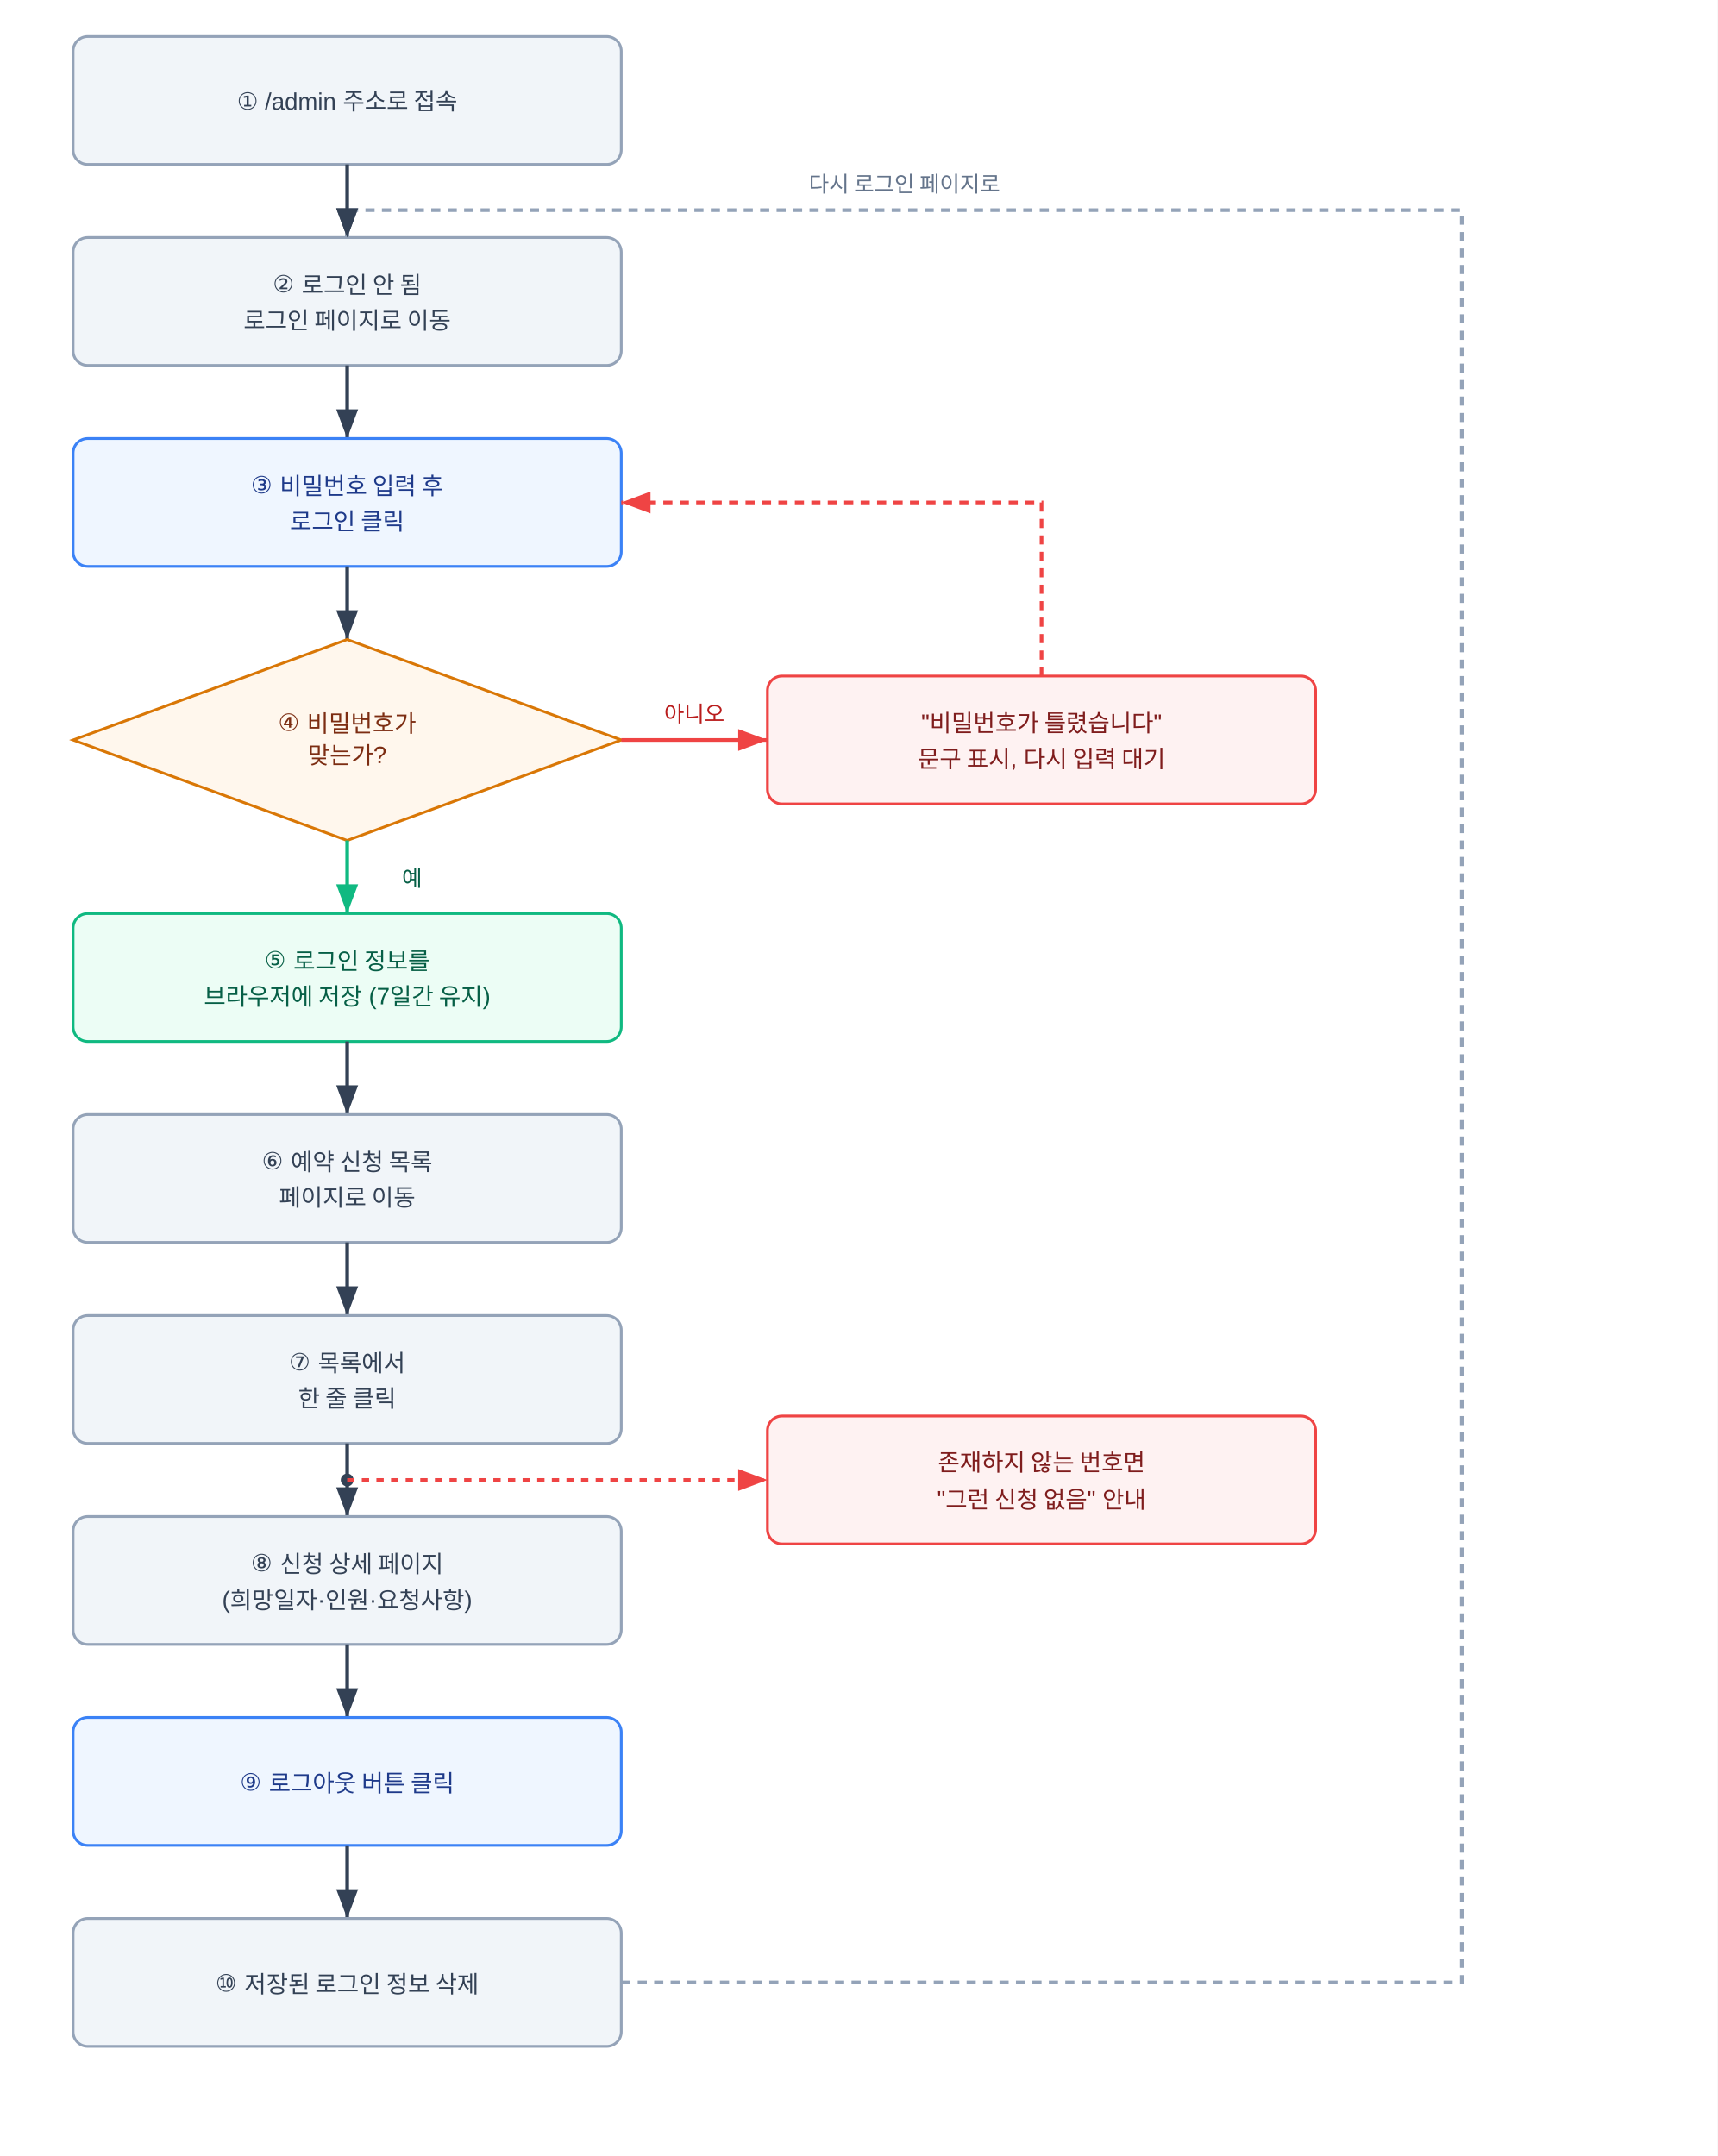
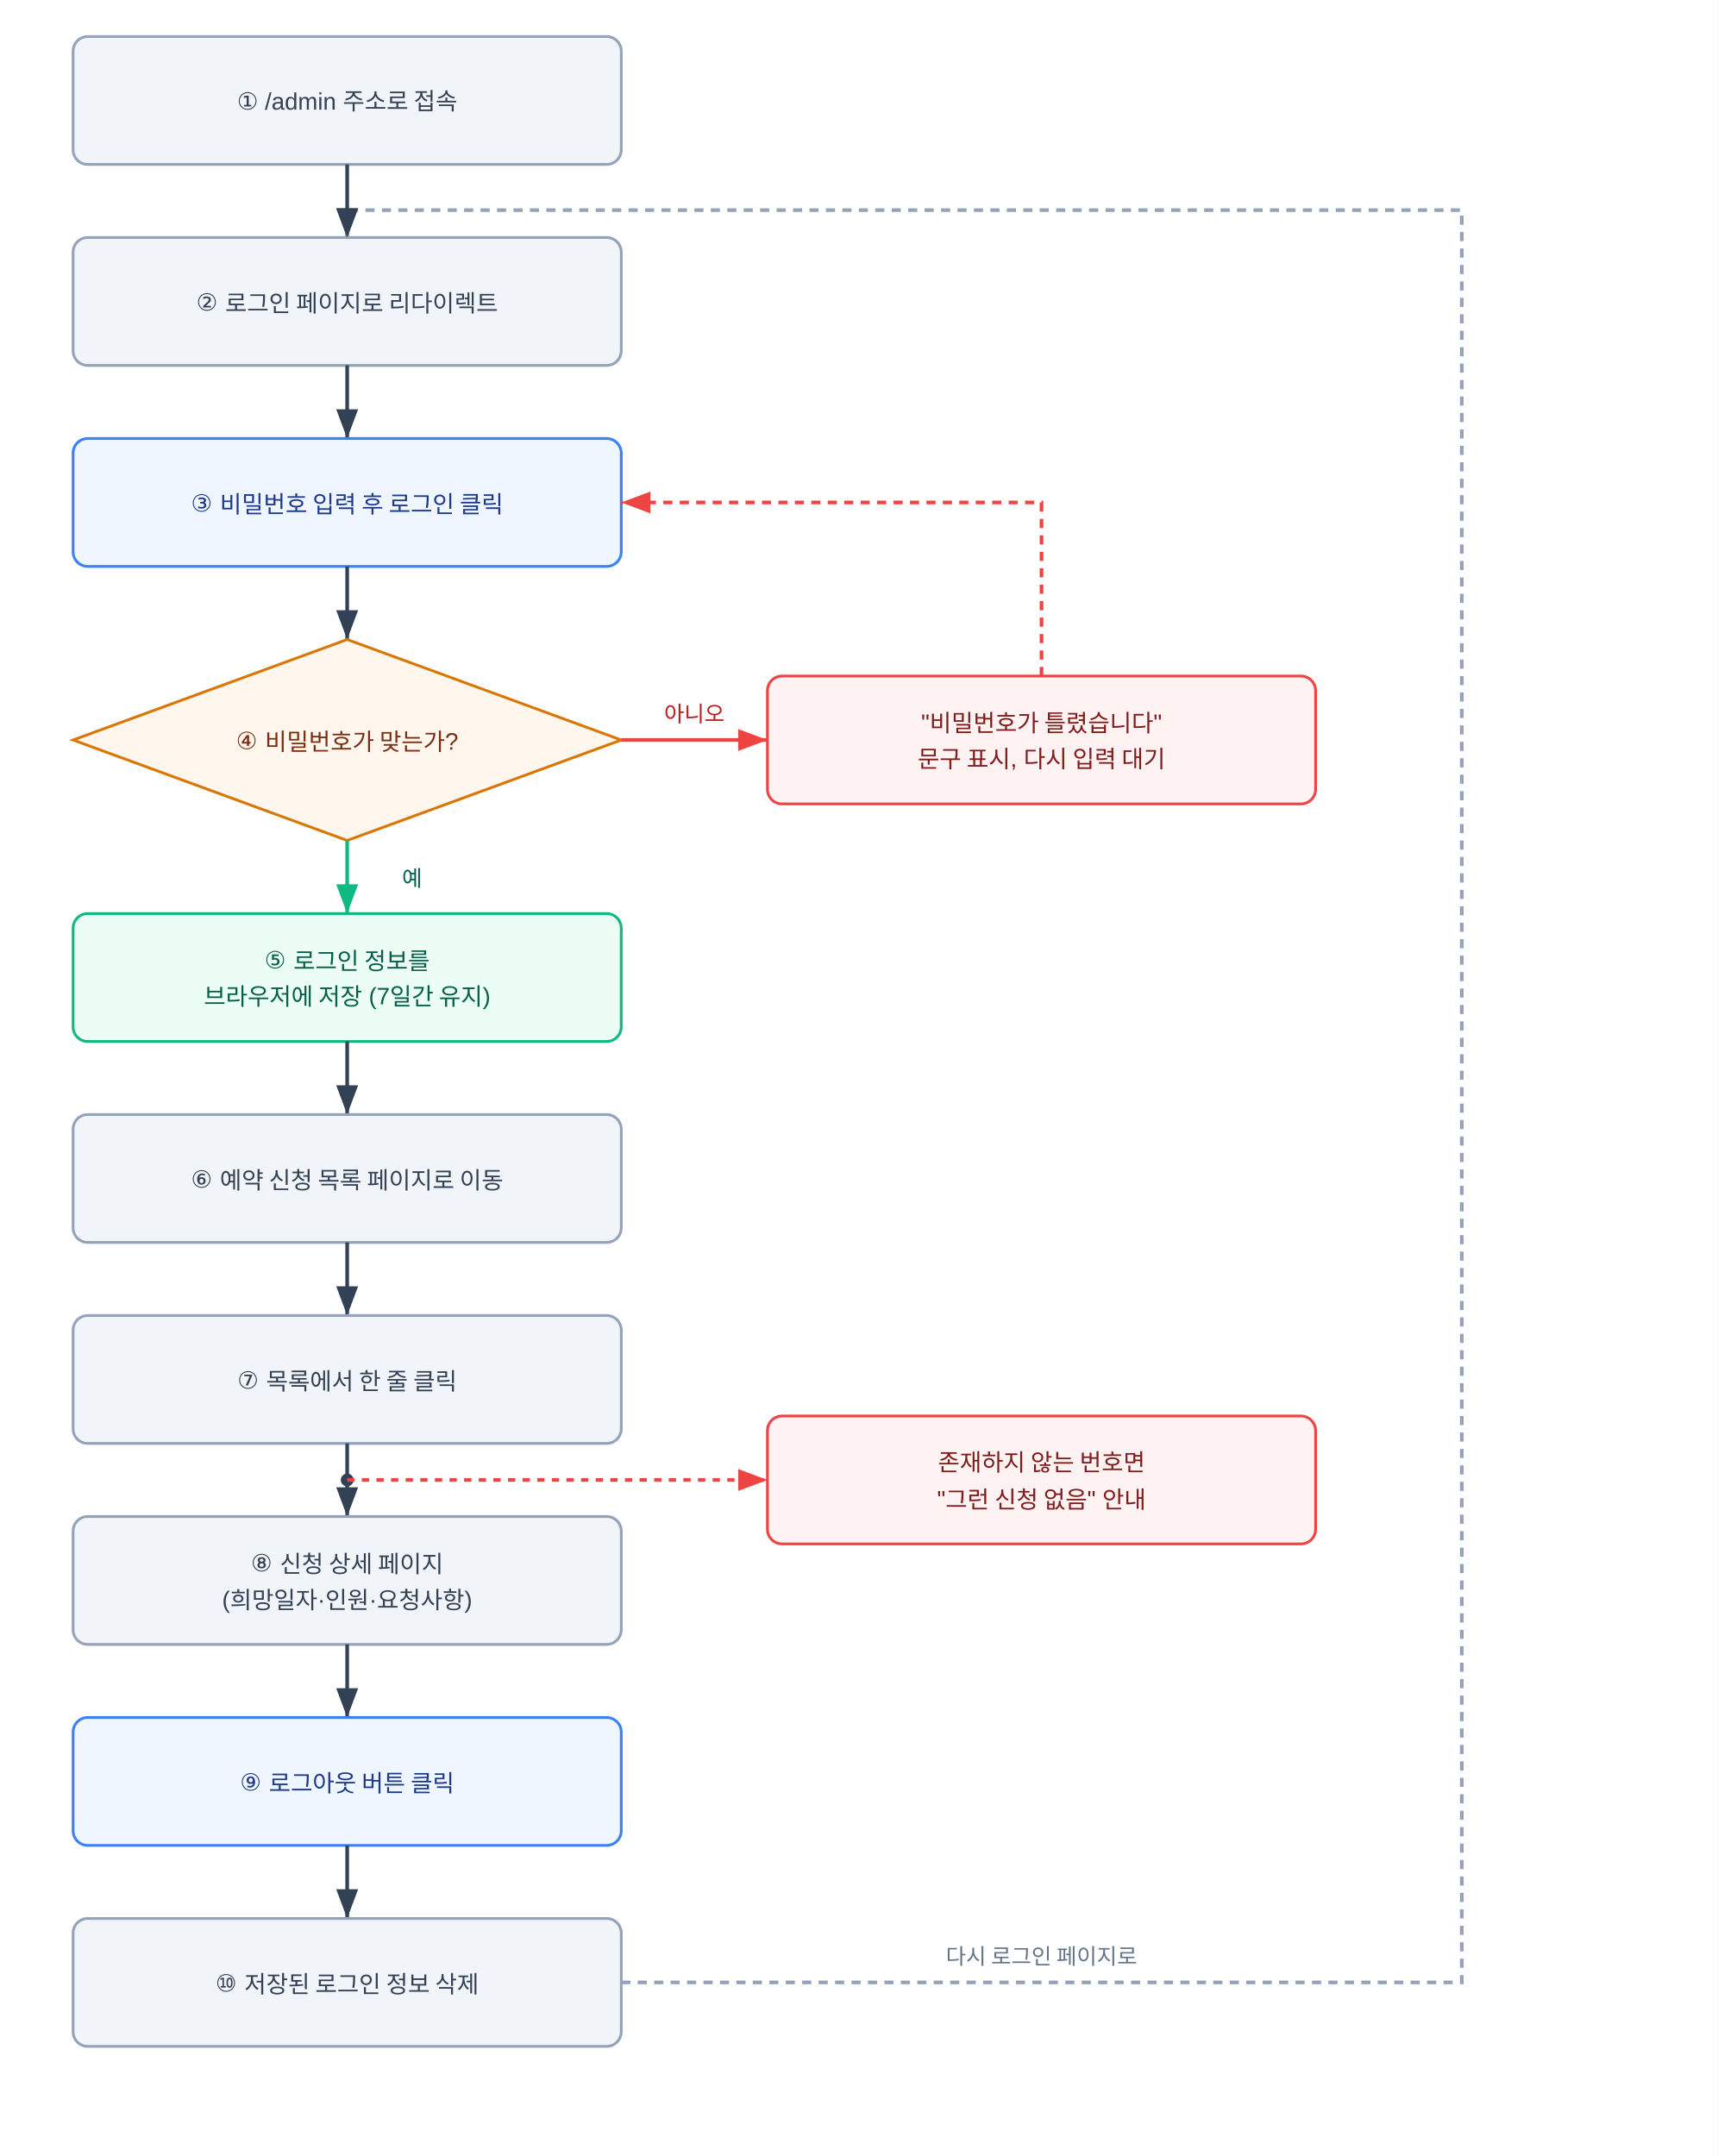
<svg xmlns="http://www.w3.org/2000/svg" viewBox="0 0 940 1180" font-family="'Segoe UI', Arial, sans-serif">
  <rect width="940" height="1180" fill="#ffffff" />
  <defs>
    <marker id="a" markerWidth="10" markerHeight="10" refX="8" refY="3" orient="auto" markerUnits="strokeWidth">
      <path d="M0,0 L8,3 L0,6 Z" fill="#334155" />
    </marker>
    <marker id="ared" markerWidth="10" markerHeight="10" refX="8" refY="3" orient="auto" markerUnits="strokeWidth">
      <path d="M0,0 L8,3 L0,6 Z" fill="#ef4444" />
    </marker>
    <marker id="agreen" markerWidth="10" markerHeight="10" refX="8" refY="3" orient="auto" markerUnits="strokeWidth">
      <path d="M0,0 L8,3 L0,6 Z" fill="#10b981" />
    </marker>
  </defs>
  <rect x="40" y="20" width="300" height="70" rx="8" fill="#f1f5f9" stroke="#94a3b8" stroke-width="1.5" />
  <text x="190" y="60" font-size="13" fill="#334155" text-anchor="middle">① /admin 주소로 접속</text>
  <line x1="190" y1="90" x2="190" y2="130" stroke="#334155" stroke-width="2" marker-end="url(#a)" />
  <rect x="40" y="130" width="300" height="70" rx="8" fill="#f1f5f9" stroke="#94a3b8" stroke-width="1.5" />
-   <text x="190" y="160" font-size="13" fill="#334155" text-anchor="middle">② 로그인 안 됨</text>
-   <text x="190" y="180" font-size="13" fill="#334155" text-anchor="middle">로그인 페이지로 이동</text>
+   <text x="190" y="170" font-size="13" fill="#334155" text-anchor="middle">② 로그인 페이지로 리다이렉트</text>
  <line x1="190" y1="200" x2="190" y2="240" stroke="#334155" stroke-width="2" marker-end="url(#a)" />
  <rect x="40" y="240" width="300" height="70" rx="8" fill="#eff6ff" stroke="#3b82f6" stroke-width="1.5" />
-   <text x="190" y="270" font-size="13" fill="#1e3a8a" text-anchor="middle">③ 비밀번호 입력 후</text>
-   <text x="190" y="290" font-size="13" fill="#1e3a8a" text-anchor="middle">로그인 클릭</text>
+   <text x="190" y="280" font-size="13" fill="#1e3a8a" text-anchor="middle">③ 비밀번호 입력 후 로그인 클릭</text>
  <line x1="190" y1="310" x2="190" y2="350" stroke="#334155" stroke-width="2" marker-end="url(#a)" />
  <polygon points="190,350 340,405 190,460 40,405" fill="#fff7ed" stroke="#d97706" stroke-width="1.5" />
-   <text x="190" y="400" font-size="13" fill="#7c2d12" text-anchor="middle">④ 비밀번호가</text>
-   <text x="190" y="418" font-size="13" fill="#7c2d12" text-anchor="middle">맞는가?</text>
+   <text x="190" y="410" font-size="13" fill="#7c2d12" text-anchor="middle">④ 비밀번호가 맞는가?</text>
  <line x1="340" y1="405" x2="420" y2="405" stroke="#ef4444" stroke-width="2" marker-end="url(#ared)" />
  <text x="380" y="395" font-size="12" fill="#b91c1c" text-anchor="middle">아니오</text>
  <rect x="420" y="370" width="300" height="70" rx="8" fill="#fef2f2" stroke="#ef4444" stroke-width="1.5" />
  <text x="570" y="400" font-size="13" fill="#7f1d1d" text-anchor="middle">"비밀번호가 틀렸습니다"</text>
  <text x="570" y="420" font-size="13" fill="#7f1d1d" text-anchor="middle">문구 표시, 다시 입력 대기</text>
  <path d="M 570,370 L 570,275 L 340,275" fill="none" stroke="#ef4444" stroke-width="2" stroke-dasharray="5,4" marker-end="url(#ared)" />
  <line x1="190" y1="460" x2="190" y2="500" stroke="#10b981" stroke-width="2" marker-end="url(#agreen)" />
  <text x="220" y="485" font-size="12" fill="#065f46">예</text>
  <rect x="40" y="500" width="300" height="70" rx="8" fill="#ecfdf5" stroke="#10b981" stroke-width="1.5" />
  <text x="190" y="530" font-size="13" fill="#065f46" text-anchor="middle">⑤ 로그인 정보를</text>
  <text x="190" y="550" font-size="13" fill="#065f46" text-anchor="middle">브라우저에 저장 (7일간 유지)</text>
  <line x1="190" y1="570" x2="190" y2="610" stroke="#334155" stroke-width="2" marker-end="url(#a)" />
  <rect x="40" y="610" width="300" height="70" rx="8" fill="#f1f5f9" stroke="#94a3b8" stroke-width="1.5" />
-   <text x="190" y="640" font-size="13" fill="#334155" text-anchor="middle">⑥ 예약 신청 목록</text>
-   <text x="190" y="660" font-size="13" fill="#334155" text-anchor="middle">페이지로 이동</text>
+   <text x="190" y="650" font-size="13" fill="#334155" text-anchor="middle">⑥ 예약 신청 목록 페이지로 이동</text>
  <line x1="190" y1="680" x2="190" y2="720" stroke="#334155" stroke-width="2" marker-end="url(#a)" />
  <rect x="40" y="720" width="300" height="70" rx="8" fill="#f1f5f9" stroke="#94a3b8" stroke-width="1.5" />
-   <text x="190" y="750" font-size="13" fill="#334155" text-anchor="middle">⑦ 목록에서</text>
-   <text x="190" y="770" font-size="13" fill="#334155" text-anchor="middle">한 줄 클릭</text>
+   <text x="190" y="760" font-size="13" fill="#334155" text-anchor="middle">⑦ 목록에서 한 줄 클릭</text>
  <line x1="190" y1="790" x2="190" y2="830" stroke="#334155" stroke-width="2" marker-end="url(#a)" />
  <circle cx="190" cy="810" r="3.5" fill="#334155" />
  <line x1="190" y1="810" x2="420" y2="810" stroke="#ef4444" stroke-width="2" stroke-dasharray="4,4" marker-end="url(#ared)" />
  <rect x="40" y="830" width="300" height="70" rx="8" fill="#f1f5f9" stroke="#94a3b8" stroke-width="1.5" />
  <text x="190" y="860" font-size="13" fill="#334155" text-anchor="middle">⑧ 신청 상세 페이지</text>
  <text x="190" y="880" font-size="13" fill="#334155" text-anchor="middle">(희망일자·인원·요청사항)</text>
  <rect x="420" y="775" width="300" height="70" rx="8" fill="#fef2f2" stroke="#ef4444" stroke-width="1.5" />
  <text x="570" y="805" font-size="13" fill="#7f1d1d" text-anchor="middle">존재하지 않는 번호면</text>
  <text x="570" y="825" font-size="13" fill="#7f1d1d" text-anchor="middle">"그런 신청 없음" 안내</text>
  <line x1="190" y1="900" x2="190" y2="940" stroke="#334155" stroke-width="2" marker-end="url(#a)" />
  <rect x="40" y="940" width="300" height="70" rx="8" fill="#eff6ff" stroke="#3b82f6" stroke-width="1.5" />
  <text x="190" y="980" font-size="13" fill="#1e3a8a" text-anchor="middle">⑨ 로그아웃 버튼 클릭</text>
  <line x1="190" y1="1010" x2="190" y2="1050" stroke="#334155" stroke-width="2" marker-end="url(#a)" />
  <rect x="40" y="1050" width="300" height="70" rx="8" fill="#f1f5f9" stroke="#94a3b8" stroke-width="1.5" />
  <text x="190" y="1090" font-size="13" fill="#334155" text-anchor="middle">⑩ 저장된 로그인 정보 삭제</text>
  <path d="M 340,1085 L 800,1085 L 800,115 L 190,115 L 190,130" fill="none" stroke="#94a3b8" stroke-width="2" stroke-dasharray="5,4" marker-end="url(#a)" />
-   <text x="495" y="105" font-size="12" fill="#64748b" text-anchor="middle">다시 로그인 페이지로</text>
+   <text x="570" y="1075" font-size="12" fill="#64748b" text-anchor="middle">다시 로그인 페이지로</text>
</svg>
